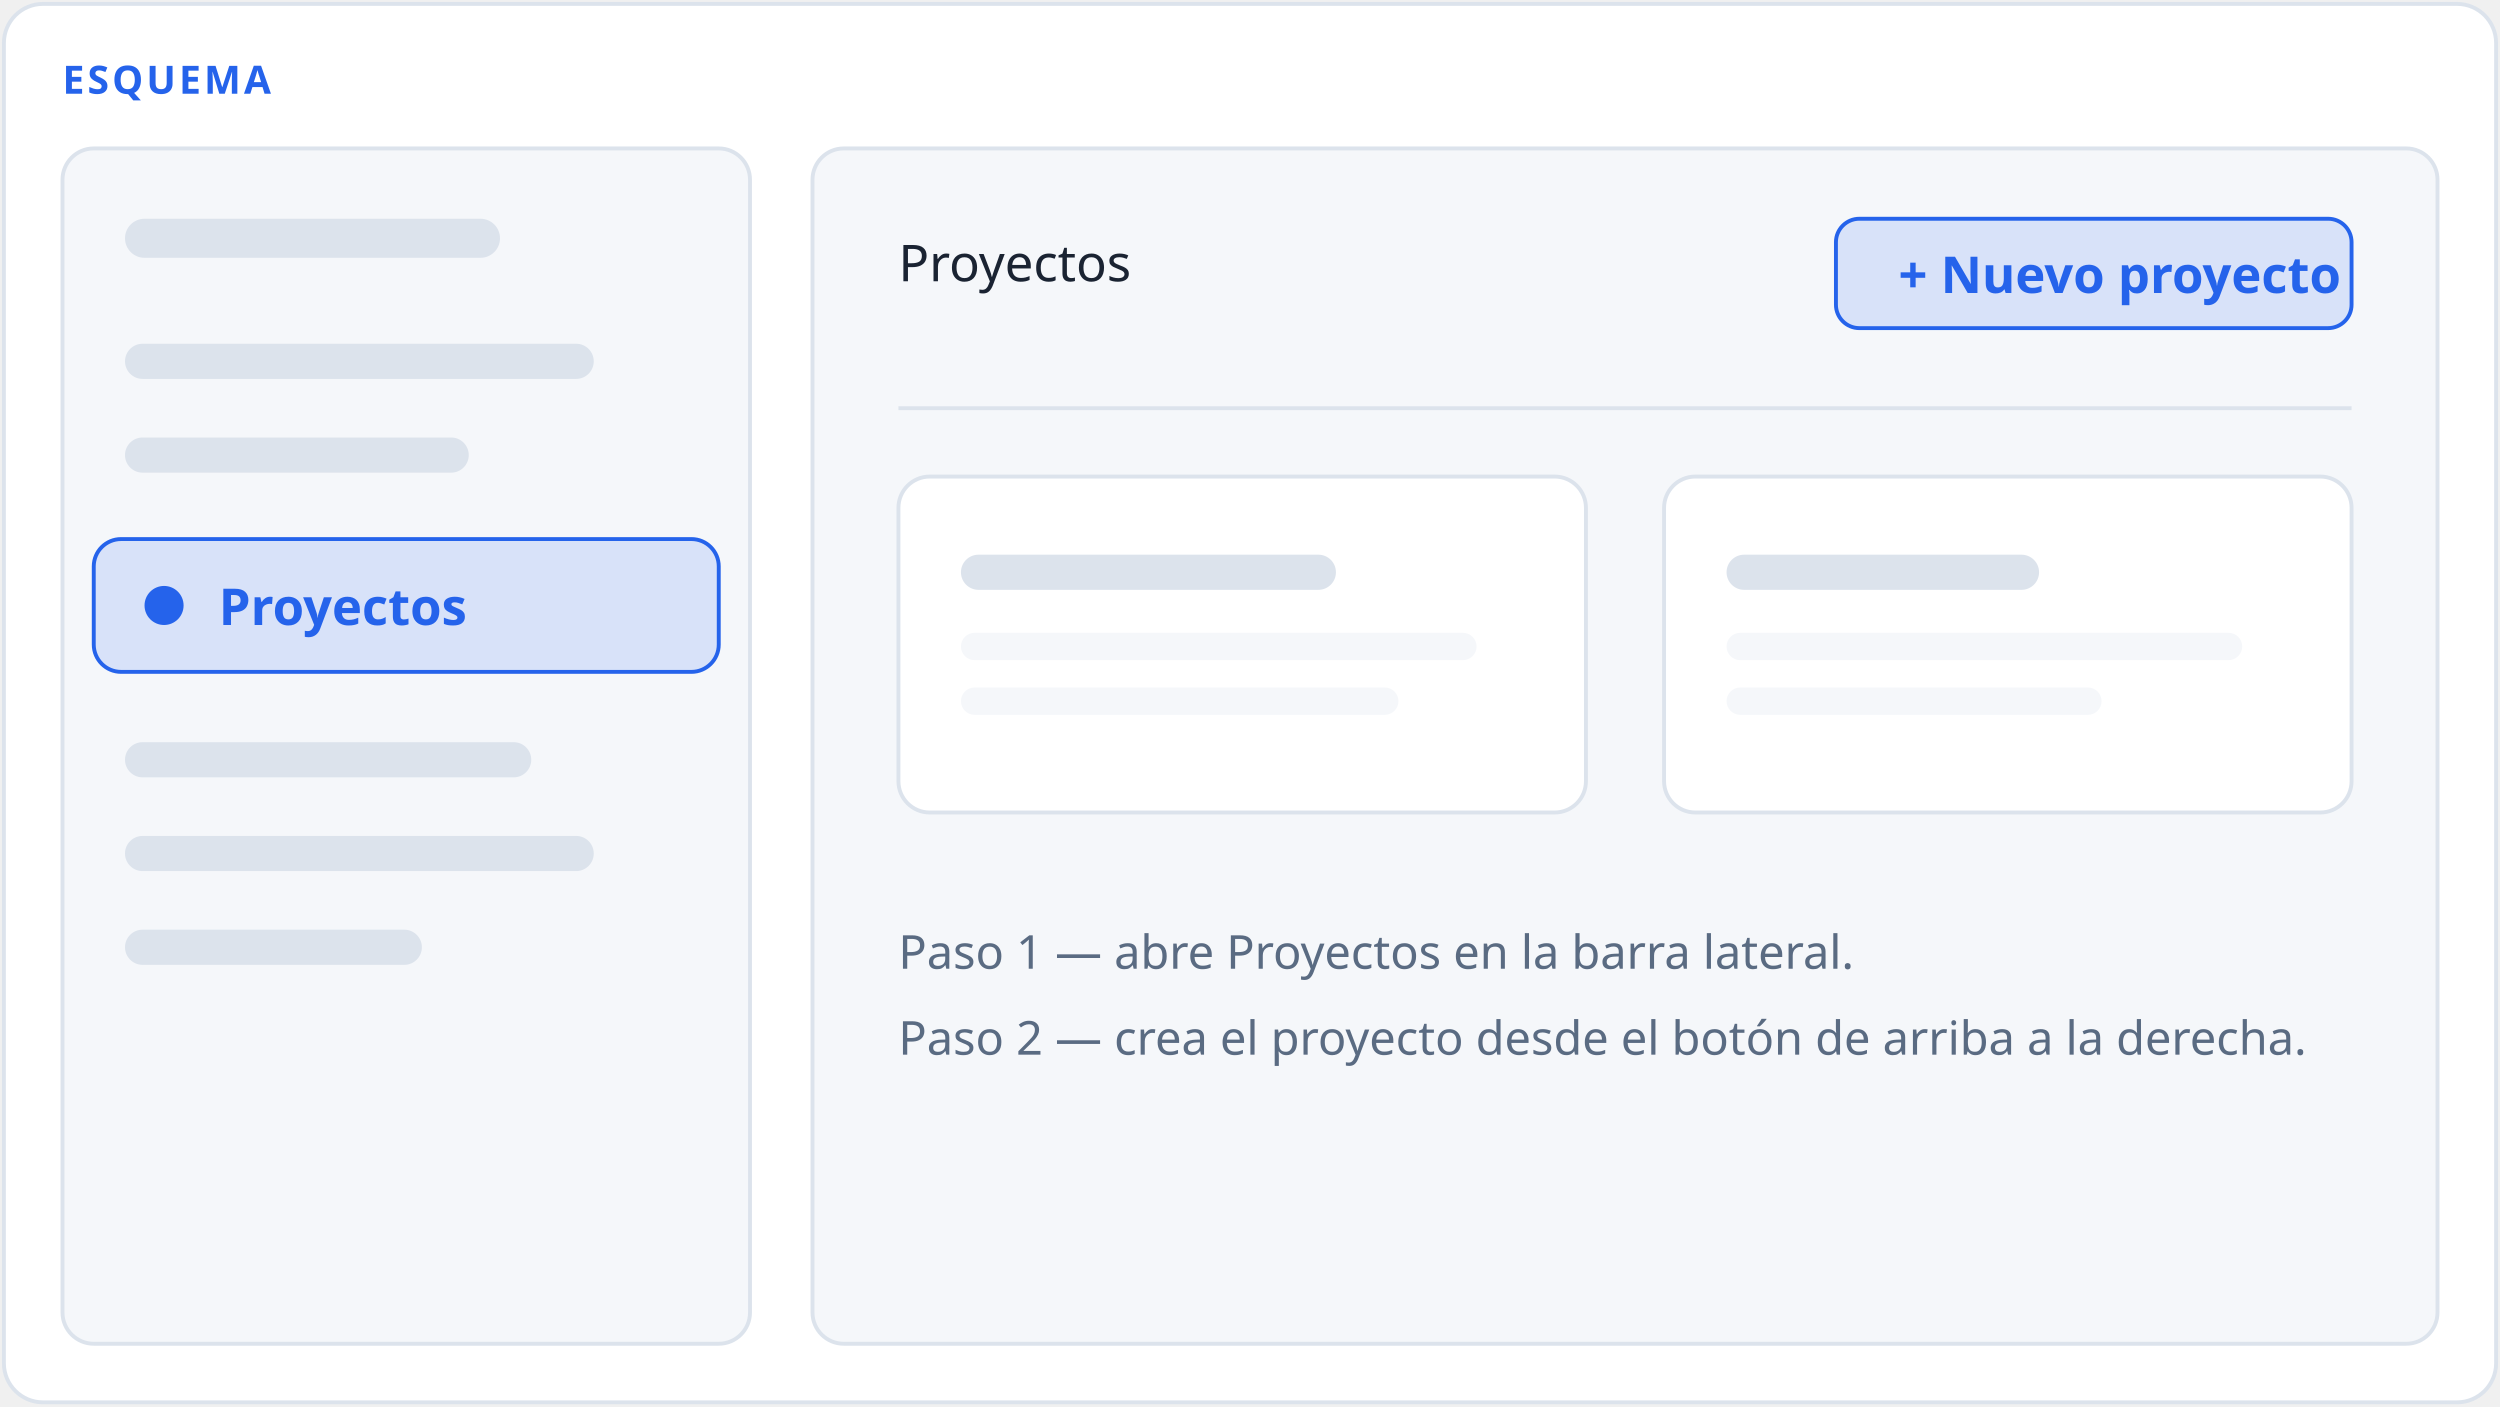
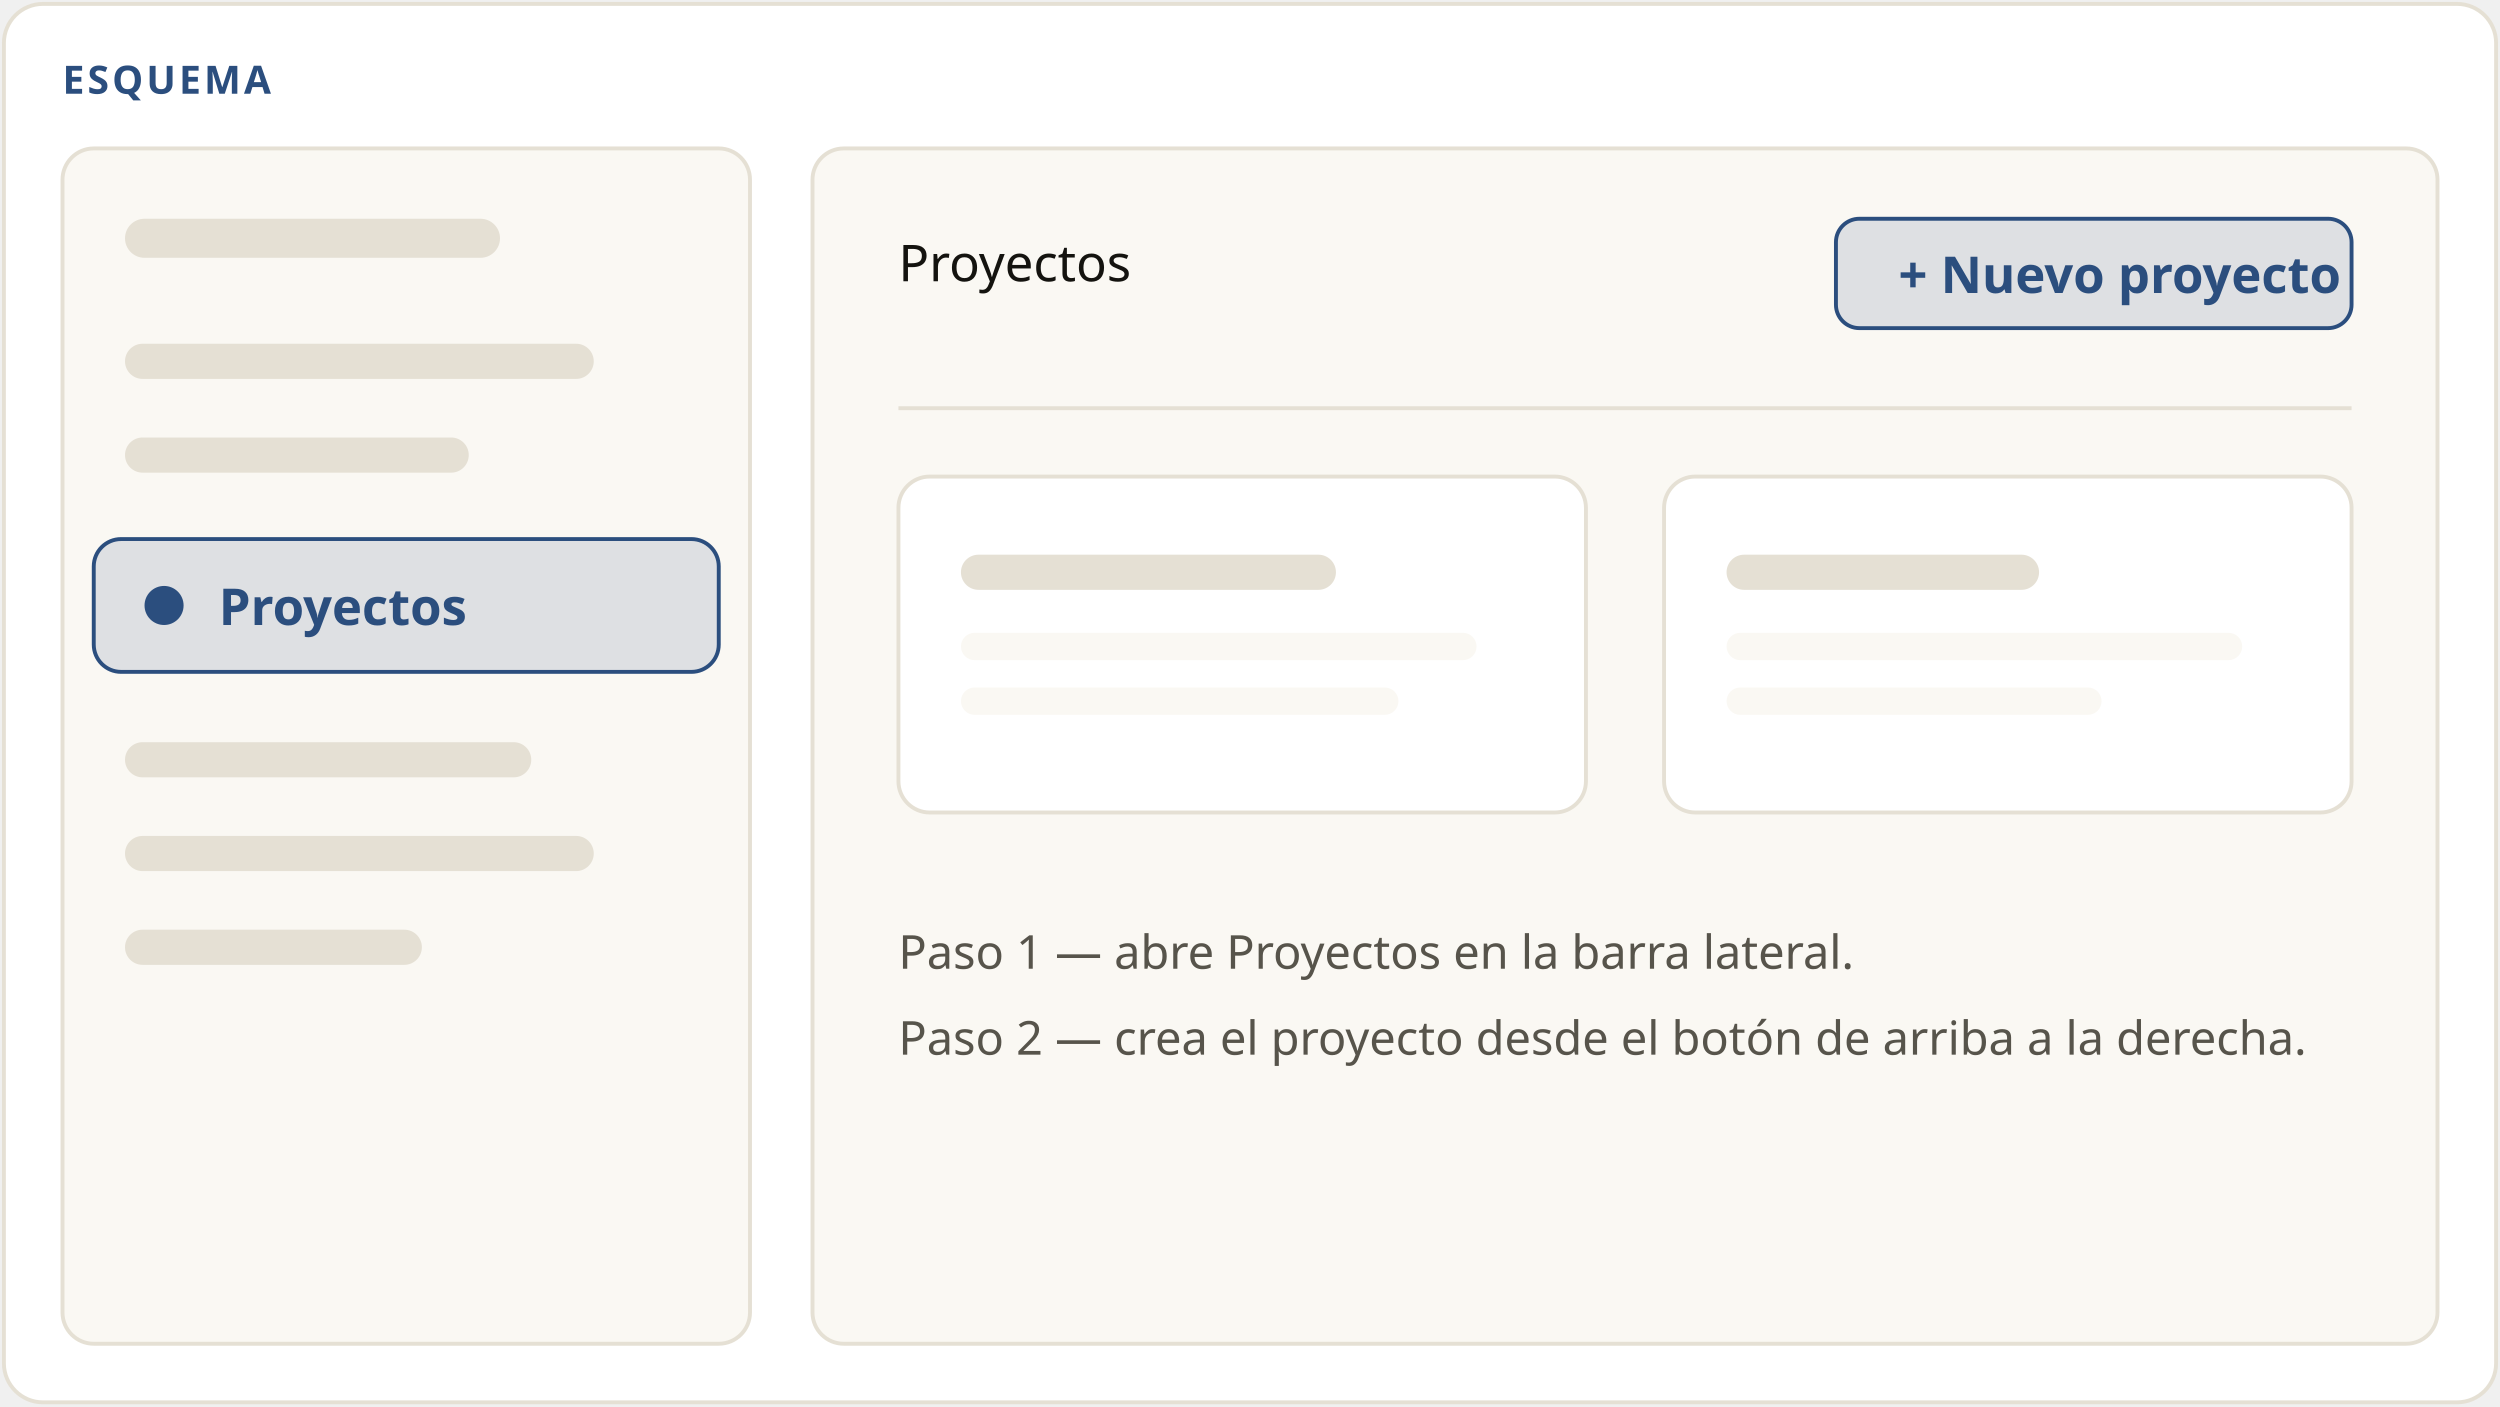
<svg xmlns="http://www.w3.org/2000/svg" viewBox="0 0 640 360" role="img" aria-label="Esquema de la interfaz de Claude: la barra lateral izquierda con la opción Proyectos resaltada.">
  <style>
-     .s{fill:#ffffff}.l{stroke:#dce3ec;stroke-width:1;fill:none}
-     .t{fill:#1a2332;font:13px system-ui,sans-serif}
-     .m{fill:#5a6b82;font:12px system-ui,sans-serif}
-     .k{fill:#2563eb;font:600 13px system-ui,sans-serif}
-     .tag{fill:#2563eb;font:600 10px system-ui,sans-serif;letter-spacing:.08em}
-     .bar{fill:#dce3ec}
+     .s{fill:#ffffff}.l{stroke:#e5e0d4;stroke-width:1;fill:none}
+     .t{fill:#14130f;font:13px system-ui,sans-serif}
+     .m{fill:#57544b;font:12px system-ui,sans-serif}
+     .k{fill:#2b4e7e;font:600 13px system-ui,sans-serif}
+     .tag{fill:#2b4e7e;font:600 10px system-ui,sans-serif;letter-spacing:.08em}
+     .bar{fill:#e5e0d4}
  </style>
-   <rect x="1" y="1" width="638" height="358" rx="10" class="s" stroke="#dce3ec" />
+   <rect x="1" y="1" width="638" height="358" rx="10" class="s" stroke="#e5e0d4" />
  <text x="16" y="24" class="tag">ESQUEMA</text>
-   <rect x="16" y="38" width="176" height="306" rx="8" fill="#f5f7fa" stroke="#dce3ec" />
+   <rect x="16" y="38" width="176" height="306" rx="8" fill="#faf8f3" stroke="#e5e0d4" />
  <rect x="32" y="56" width="96" height="10" rx="5" class="bar" />
  <rect x="32" y="88" width="120" height="9" rx="4.5" class="bar" />
  <rect x="32" y="112" width="88" height="9" rx="4.5" class="bar" />
-   <rect x="24" y="138" width="160" height="34" rx="7" fill="#2563eb" fill-opacity=".14" stroke="#2563eb" />
-   <circle cx="42" cy="155" r="5" fill="#2563eb" />
+   <rect x="24" y="138" width="160" height="34" rx="7" fill="#2b4e7e" fill-opacity=".14" stroke="#2b4e7e" />
+   <circle cx="42" cy="155" r="5" fill="#2b4e7e" />
  <text x="56" y="160" class="k">Proyectos</text>
  <rect x="32" y="190" width="104" height="9" rx="4.5" class="bar" />
  <rect x="32" y="214" width="120" height="9" rx="4.5" class="bar" />
  <rect x="32" y="238" width="76" height="9" rx="4.5" class="bar" />
-   <rect x="208" y="38" width="416" height="306" rx="8" fill="#f5f7fa" stroke="#dce3ec" />
+   <rect x="208" y="38" width="416" height="306" rx="8" fill="#faf8f3" stroke="#e5e0d4" />
  <text x="230" y="72" class="t">Proyectos</text>
-   <rect x="470" y="56" width="132" height="28" rx="6" fill="#2563eb" fill-opacity=".14" stroke="#2563eb" />
+   <rect x="470" y="56" width="132" height="28" rx="6" fill="#2b4e7e" fill-opacity=".14" stroke="#2b4e7e" />
  <text x="486" y="75" class="k">+ Nuevo proyecto</text>
  <rect x="230" y="104" width="372" height="1" class="bar" />
  <g>
-     <rect x="230" y="122" width="176" height="86" rx="8" class="s" stroke="#dce3ec" />
+     <rect x="230" y="122" width="176" height="86" rx="8" class="s" stroke="#e5e0d4" />
    <rect x="246" y="142" width="96" height="9" rx="4.5" class="bar" />
-     <rect x="246" y="162" width="132" height="7" rx="3.5" fill="#f5f7fa" />
-     <rect x="246" y="176" width="112" height="7" rx="3.5" fill="#f5f7fa" />
+     <rect x="246" y="162" width="132" height="7" rx="3.5" fill="#faf8f3" />
+     <rect x="246" y="176" width="112" height="7" rx="3.5" fill="#faf8f3" />
  </g>
  <g>
-     <rect x="426" y="122" width="176" height="86" rx="8" class="s" stroke="#dce3ec" />
+     <rect x="426" y="122" width="176" height="86" rx="8" class="s" stroke="#e5e0d4" />
    <rect x="442" y="142" width="80" height="9" rx="4.5" class="bar" />
-     <rect x="442" y="162" width="132" height="7" rx="3.5" fill="#f5f7fa" />
-     <rect x="442" y="176" width="96" height="7" rx="3.5" fill="#f5f7fa" />
+     <rect x="442" y="162" width="132" height="7" rx="3.5" fill="#faf8f3" />
+     <rect x="442" y="176" width="96" height="7" rx="3.5" fill="#faf8f3" />
  </g>
  <text x="230" y="248" class="m">Paso 1 — abre Proyectos en la barra lateral.</text>
  <text x="230" y="270" class="m">Paso 2 — crea el proyecto desde el botón de arriba a la derecha.</text>
</svg>
